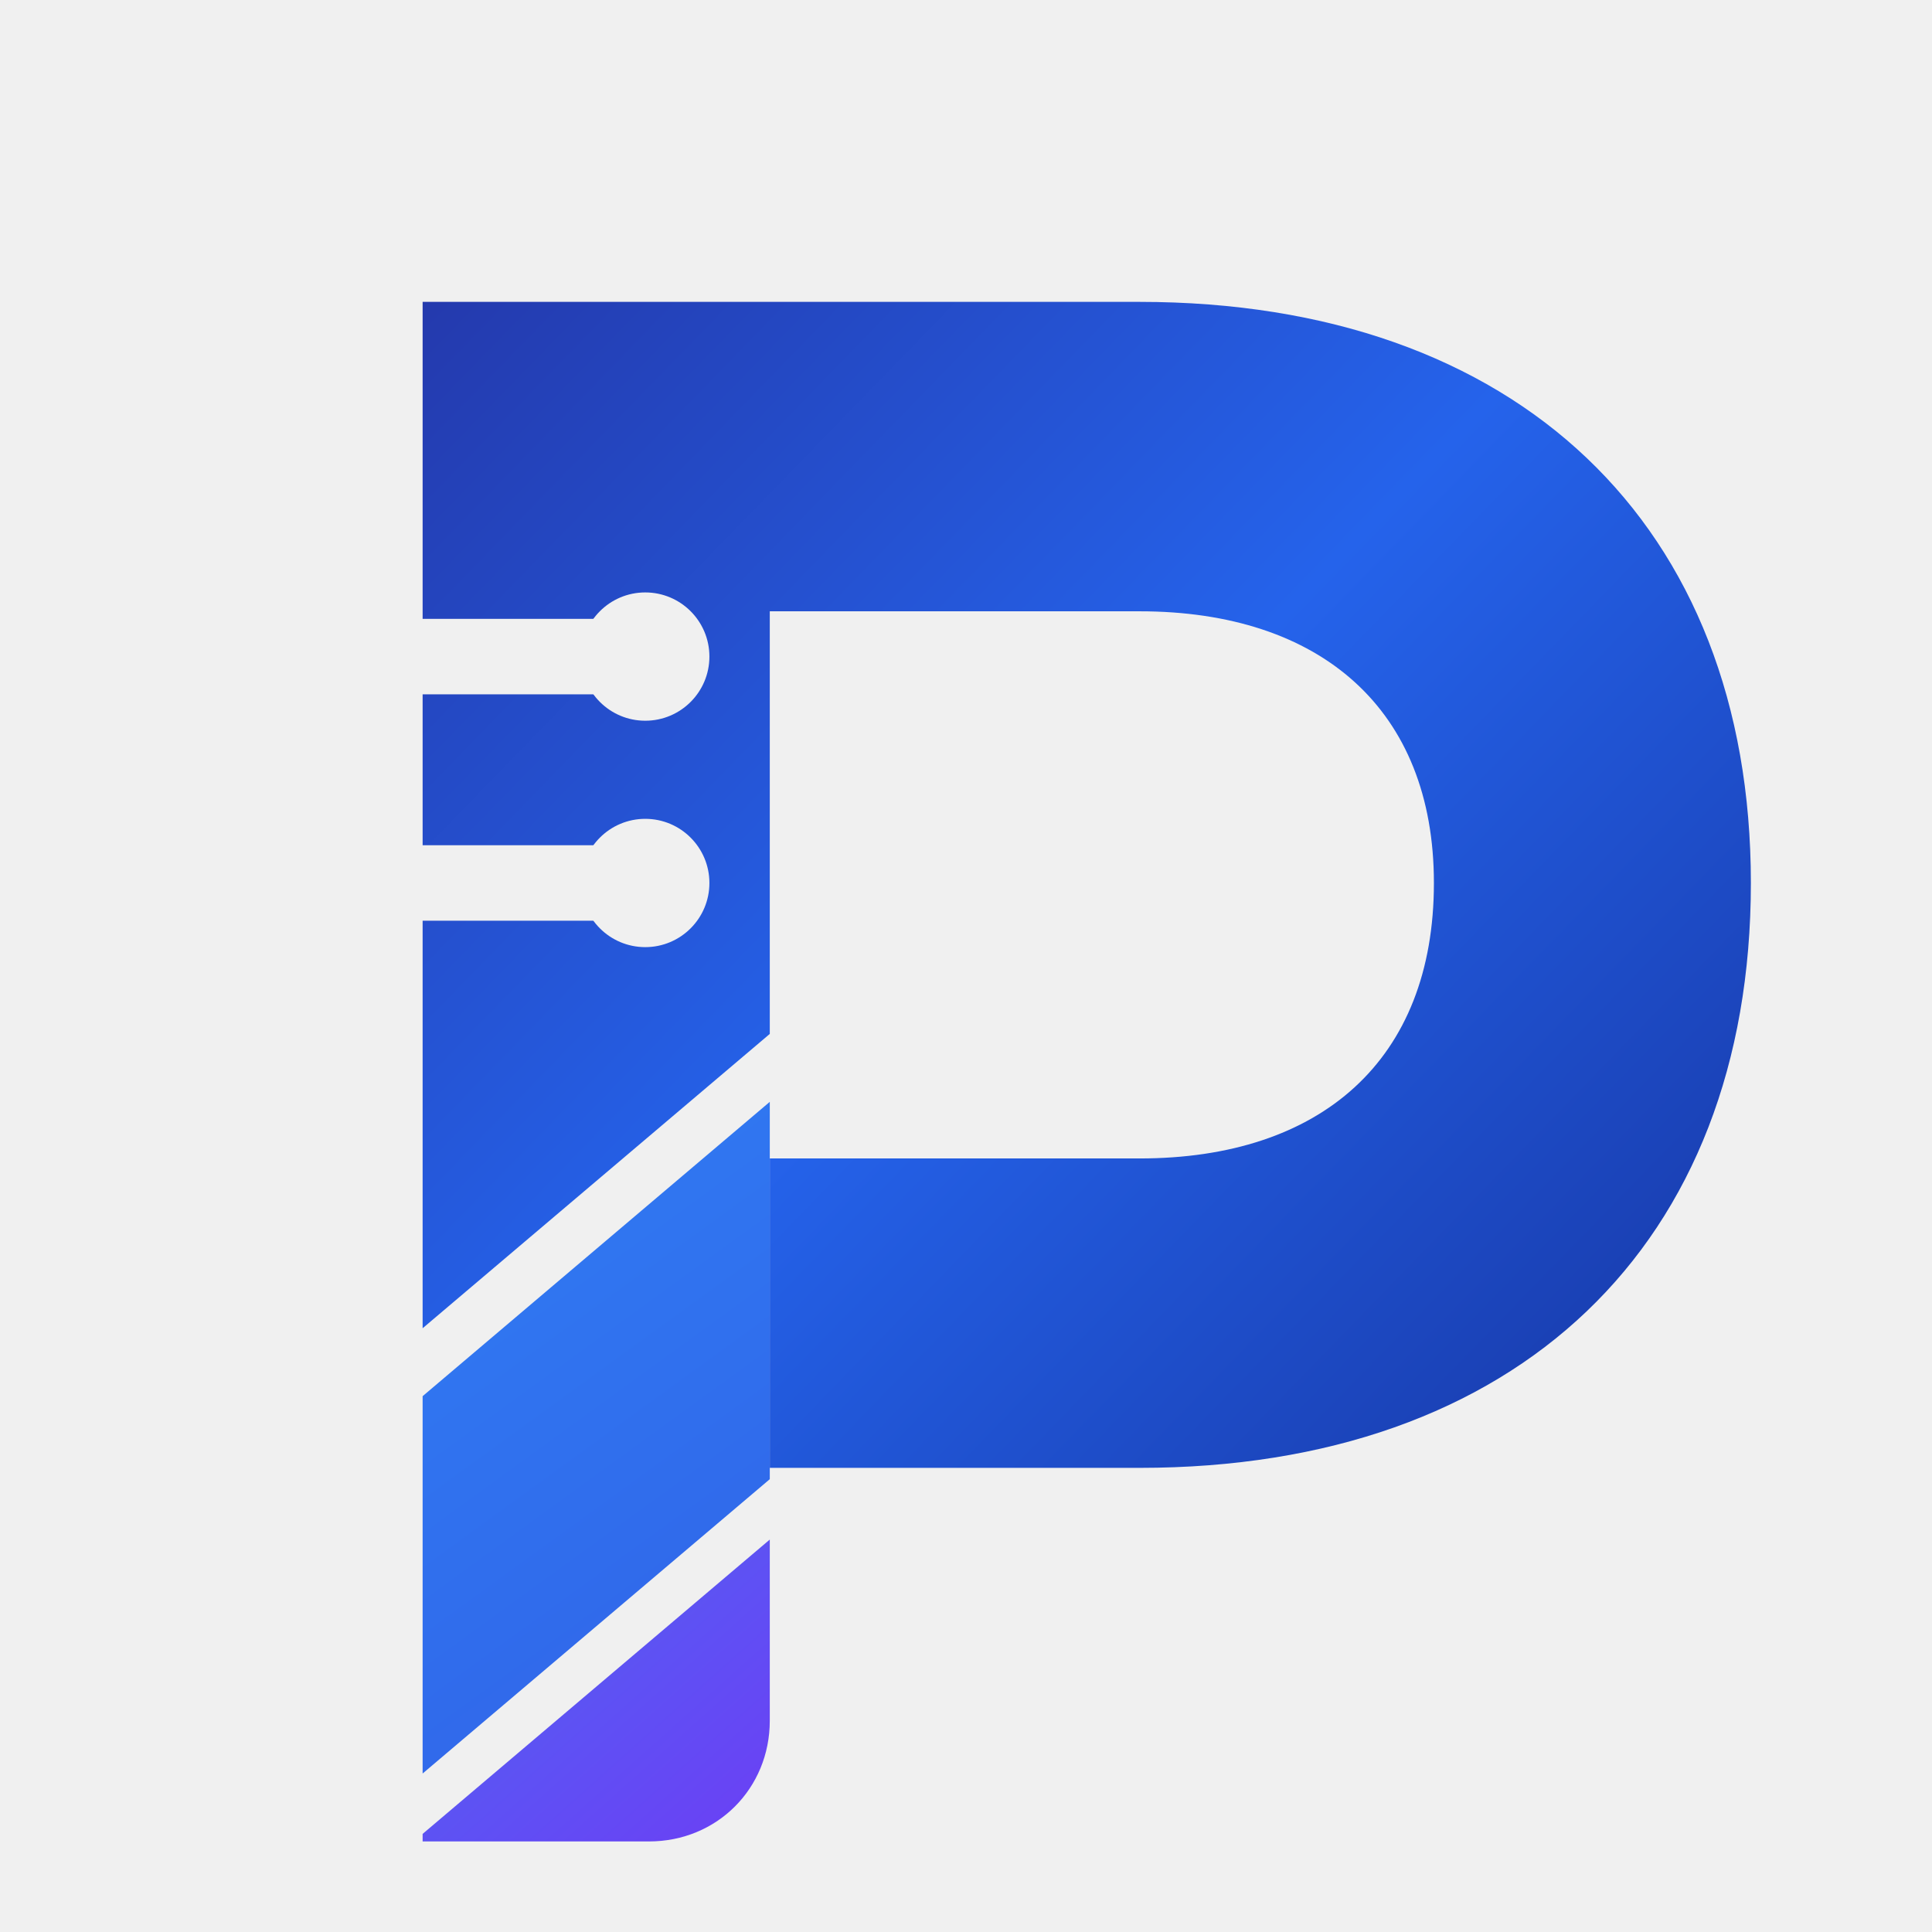
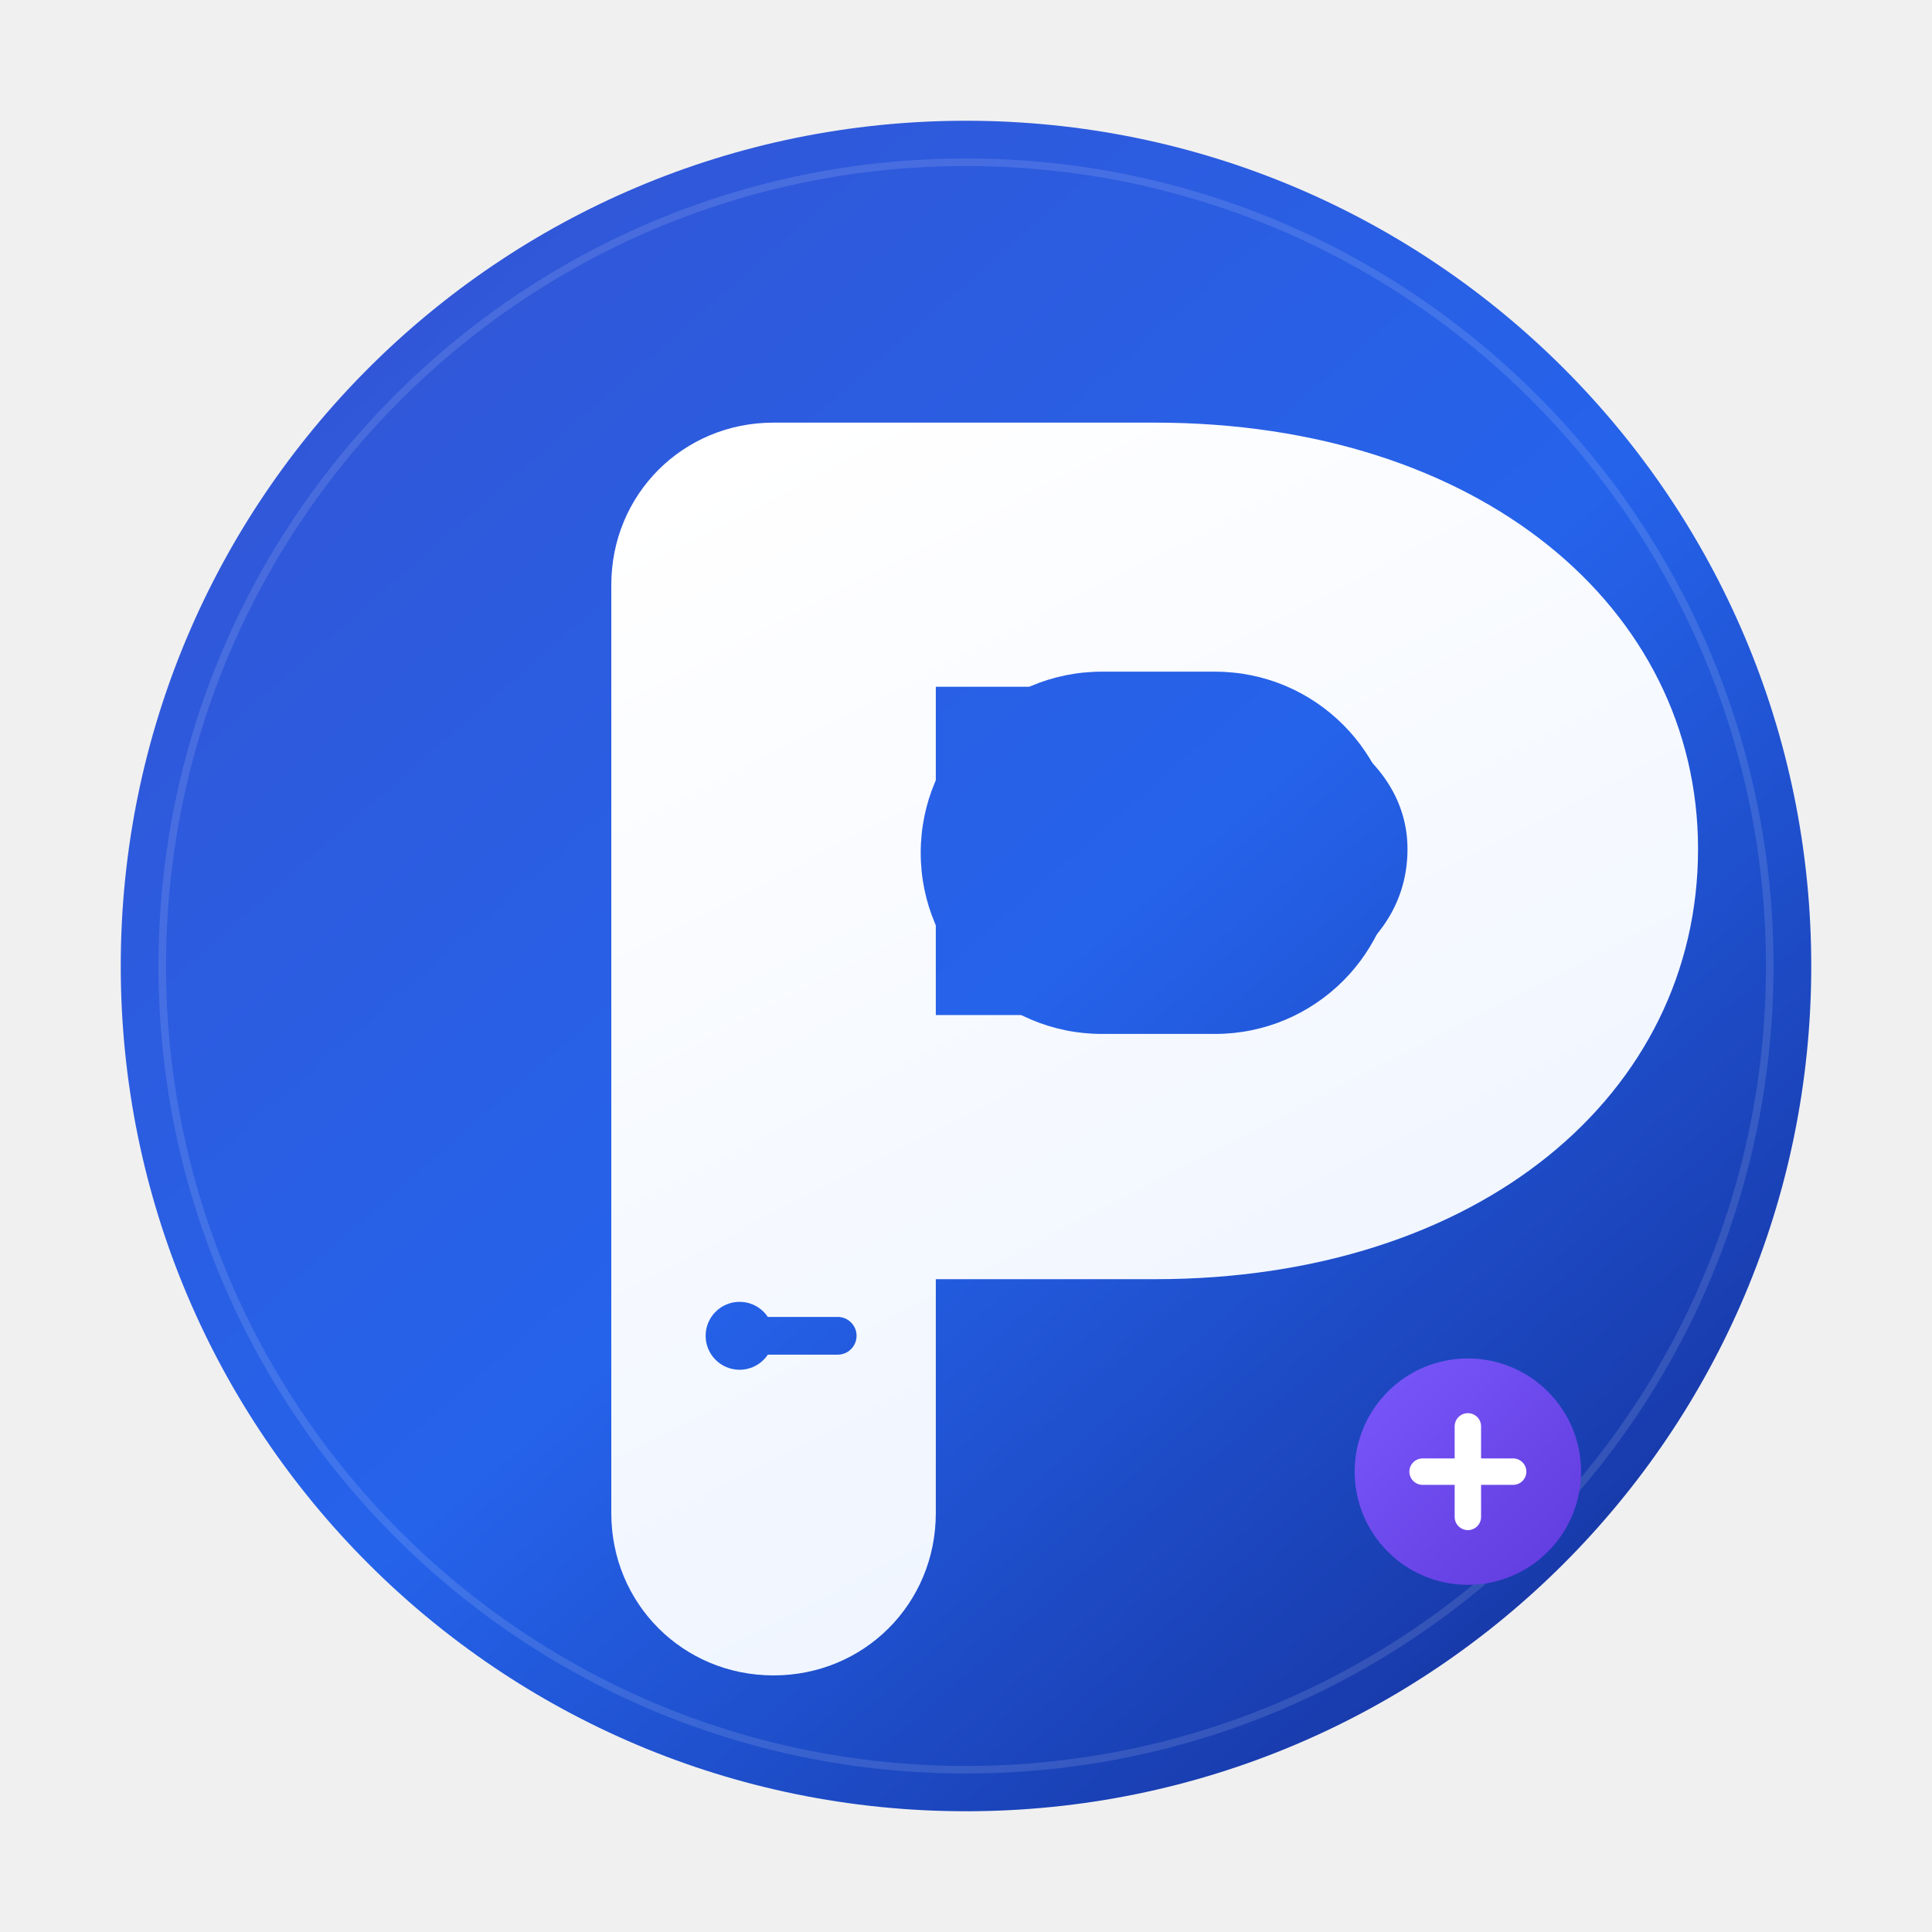
<svg xmlns="http://www.w3.org/2000/svg" viewBox="0 0 512 512" role="img" aria-label="Patch Studio compiler mark">
  <defs>
-     <linearGradient id="patch-main" x1="94" y1="72" x2="438" y2="406" gradientUnits="userSpaceOnUse">
-       <stop offset="0" stop-color="#2436a8" />
-       <stop offset="0.5" stop-color="#2563eb" />
+     <linearGradient id="patch-main" x1="112" y1="80" x2="420" y2="432" gradientUnits="userSpaceOnUse">
+       <stop offset="0" stop-color="#3157d8" />
+       <stop offset="0.52" stop-color="#2563eb" />
      <stop offset="1" stop-color="#1737a6" />
    </linearGradient>
-     <linearGradient id="patch-pass" x1="116" y1="292" x2="222" y2="438" gradientUnits="userSpaceOnUse">
-       <stop offset="0" stop-color="#2f7df4" />
-       <stop offset="1" stop-color="#3164e8" />
+     <linearGradient id="patch-pass" x1="180" y1="128" x2="330" y2="420" gradientUnits="userSpaceOnUse">
+       <stop offset="0" stop-color="#ffffff" />
+       <stop offset="1" stop-color="#eef4ff" />
    </linearGradient>
-     <linearGradient id="patch-accent" x1="120" y1="402" x2="204" y2="496" gradientUnits="userSpaceOnUse">
-       <stop offset="0" stop-color="#4f65f2" />
-       <stop offset="1" stop-color="#6d3df5" />
+     <linearGradient id="patch-accent" x1="354" y1="350" x2="432" y2="430" gradientUnits="userSpaceOnUse">
+       <stop offset="0" stop-color="#7c5cff" />
+       <stop offset="1" stop-color="#5b34d6" />
    </linearGradient>
    <mask id="patch-circuit-cuts">
      <rect width="512" height="512" fill="#fff" />
-       <rect x="86" y="164" width="86" height="20" rx="10" fill="#000" />
-       <circle cx="171" cy="174" r="17" fill="#000" />
-       <rect x="86" y="224" width="86" height="20" rx="10" fill="#000" />
-       <circle cx="171" cy="234" r="17" fill="#000" />
+       <rect x="244" y="178" width="126" height="96" rx="48" fill="#000" />
+       <circle cx="196" cy="354" r="9" fill="#000" />
+       <rect x="196" y="349" width="31" height="10" rx="5" fill="#000" />
    </mask>
  </defs>
-   <g mask="url(#patch-circuit-cuts)">
-     <path fill="url(#patch-main)" d="M112 80h190c100 0 162 59 162 154 0 96-62 155-162 155h-98v-82h98c48 0 78-26 78-73 0-46-30-72-78-72h-98v112l-92 78V80Z" />
-   </g>
-   <path fill="url(#patch-pass)" d="M112 370l92-78v100l-92 78v-100Z" />
-   <path fill="url(#patch-accent)" d="M112 486l92-78v48c0 18-14 32-32 32h-60v-2Z" />
+   <circle cx="256" cy="256" r="224" fill="url(#patch-main)" />
+   <circle cx="256" cy="256" r="213" fill="none" stroke="#ffffff" stroke-opacity=".12" stroke-width="2" />
+   <path fill="url(#patch-pass)" mask="url(#patch-circuit-cuts)" d="M205 112C181 112 162 131 162 155v246c0 24 19 43 43 43s43-19 43-43v-62h58c86 0 144-49 144-114 0-64-58-113-144-113H205Zm43 70h55c42 0 70 18 70 43 0 27-28 44-70 44h-55v-87Z" />
+   <circle cx="389" cy="390" r="30" fill="url(#patch-accent)" />
+   <path d="M377 390h24M389 378v24" fill="none" stroke="#fff" stroke-width="7" stroke-linecap="round" />
</svg>
